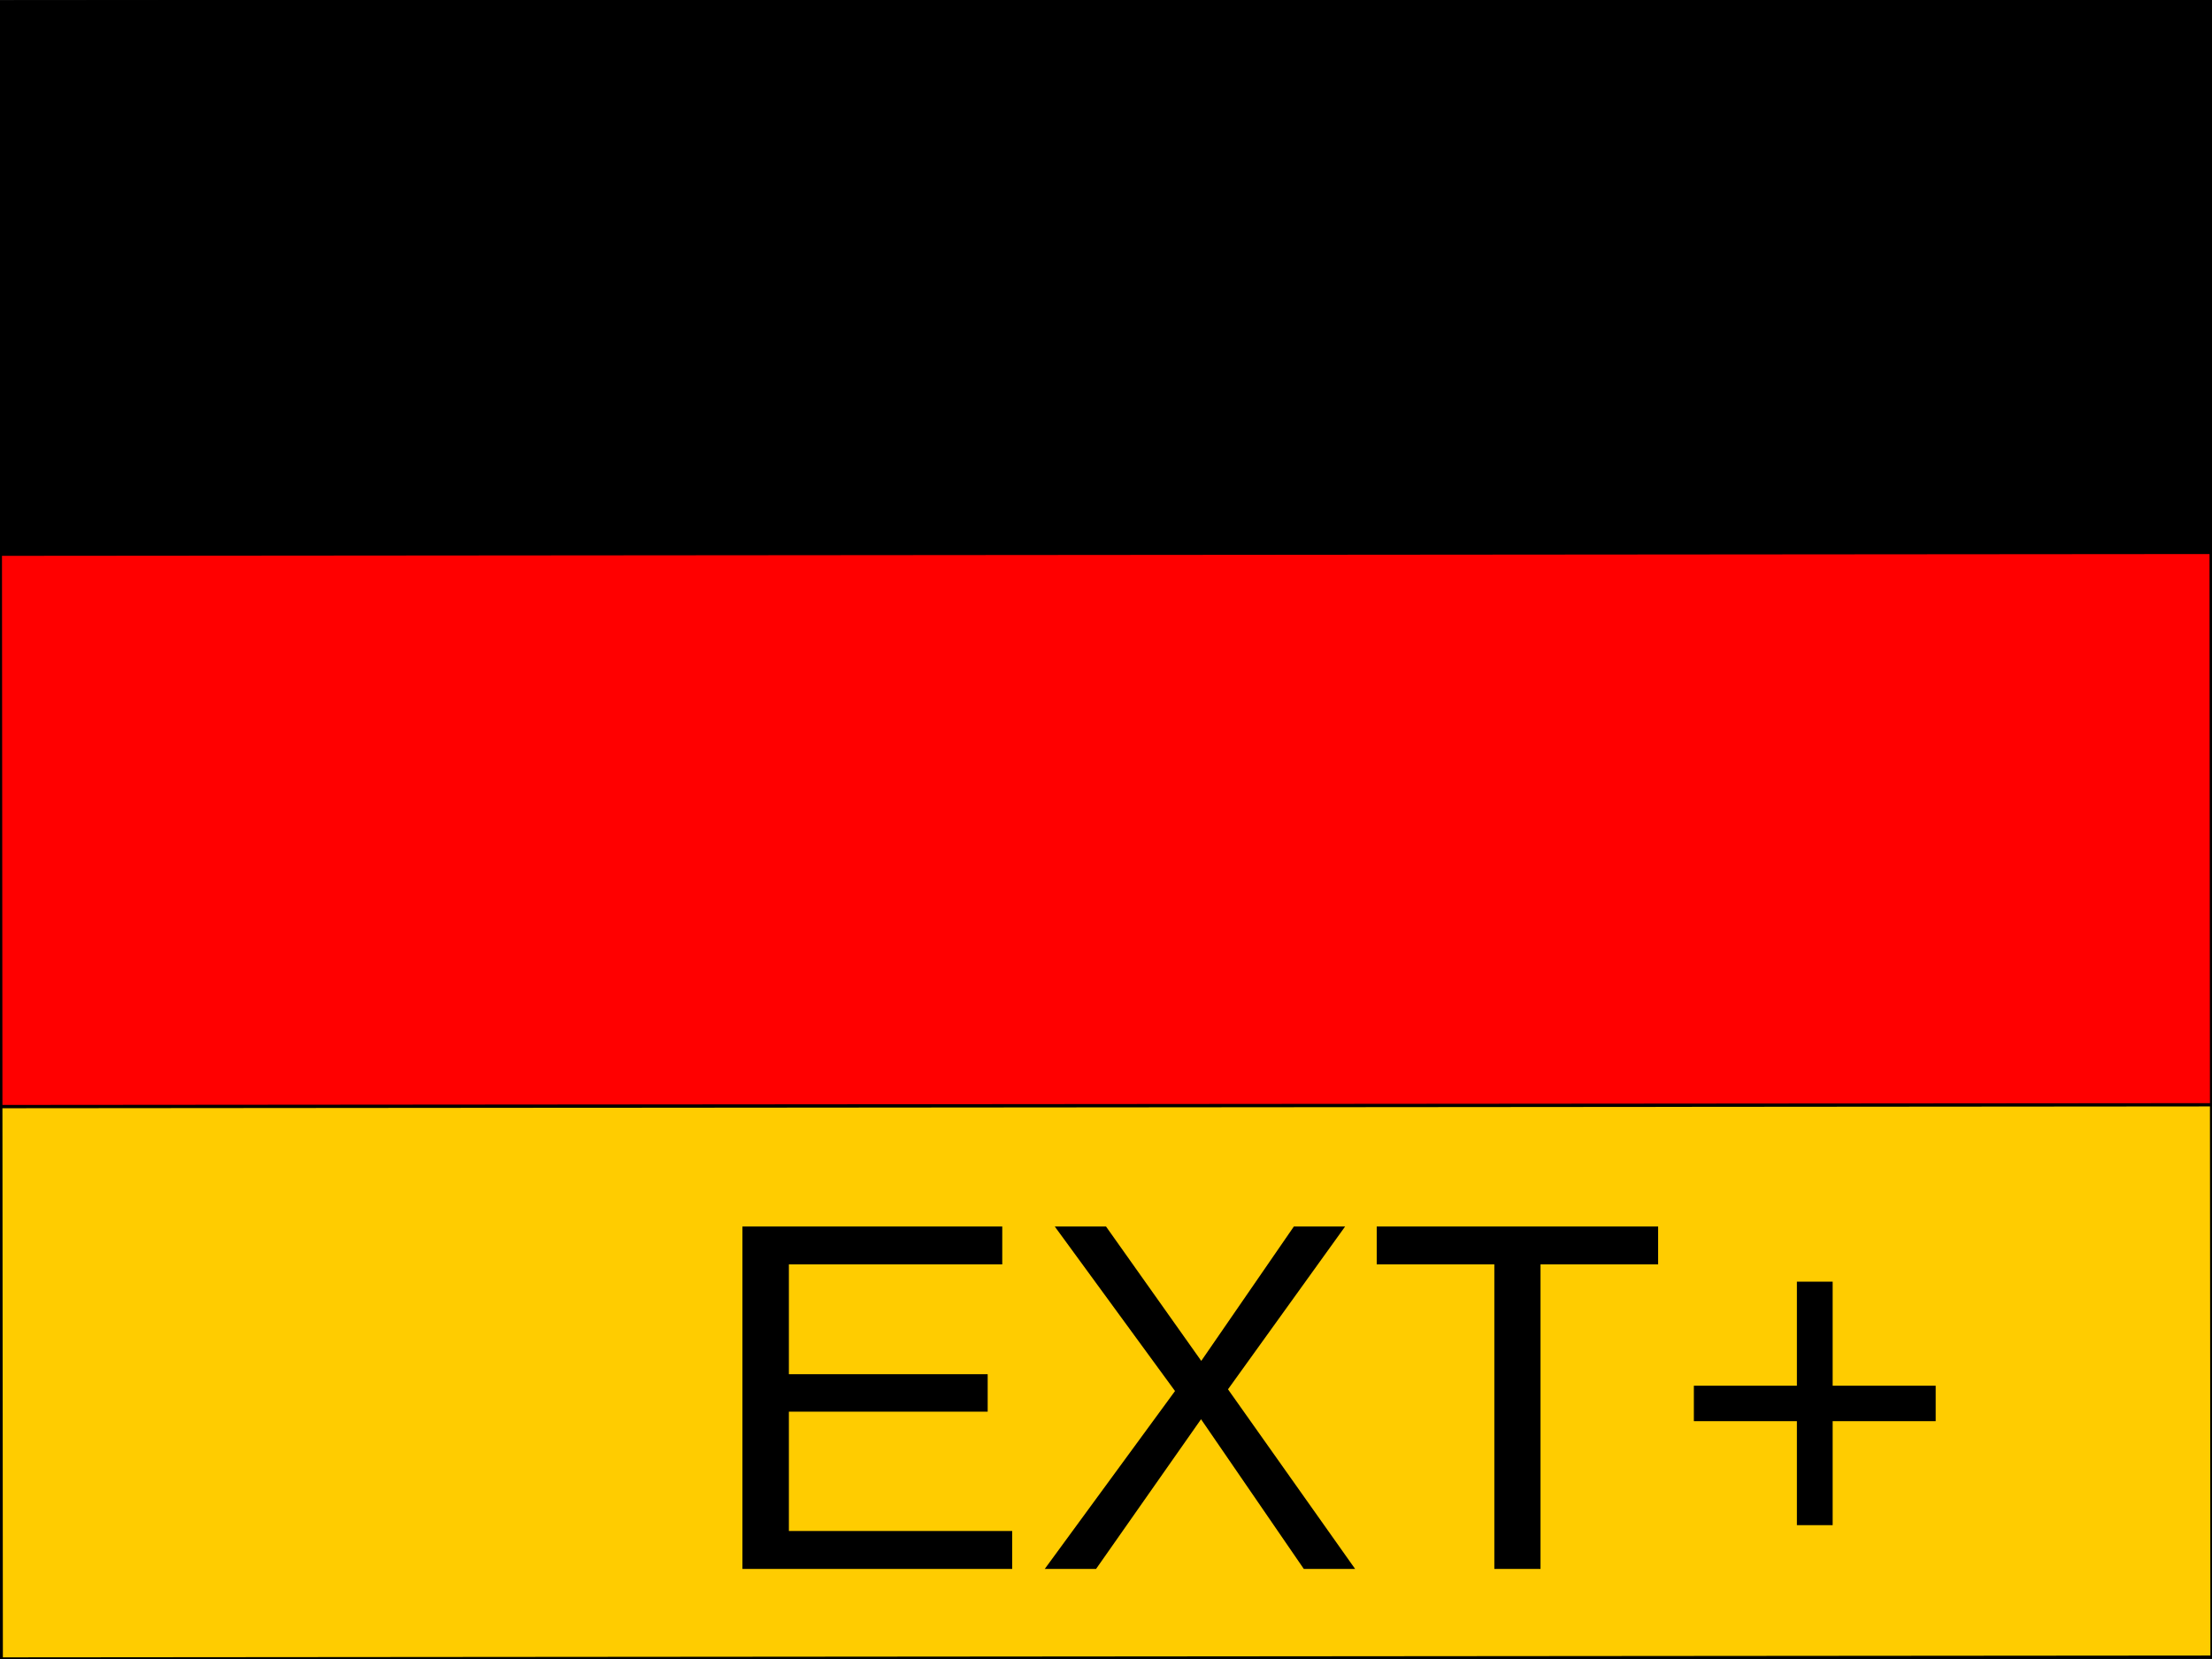
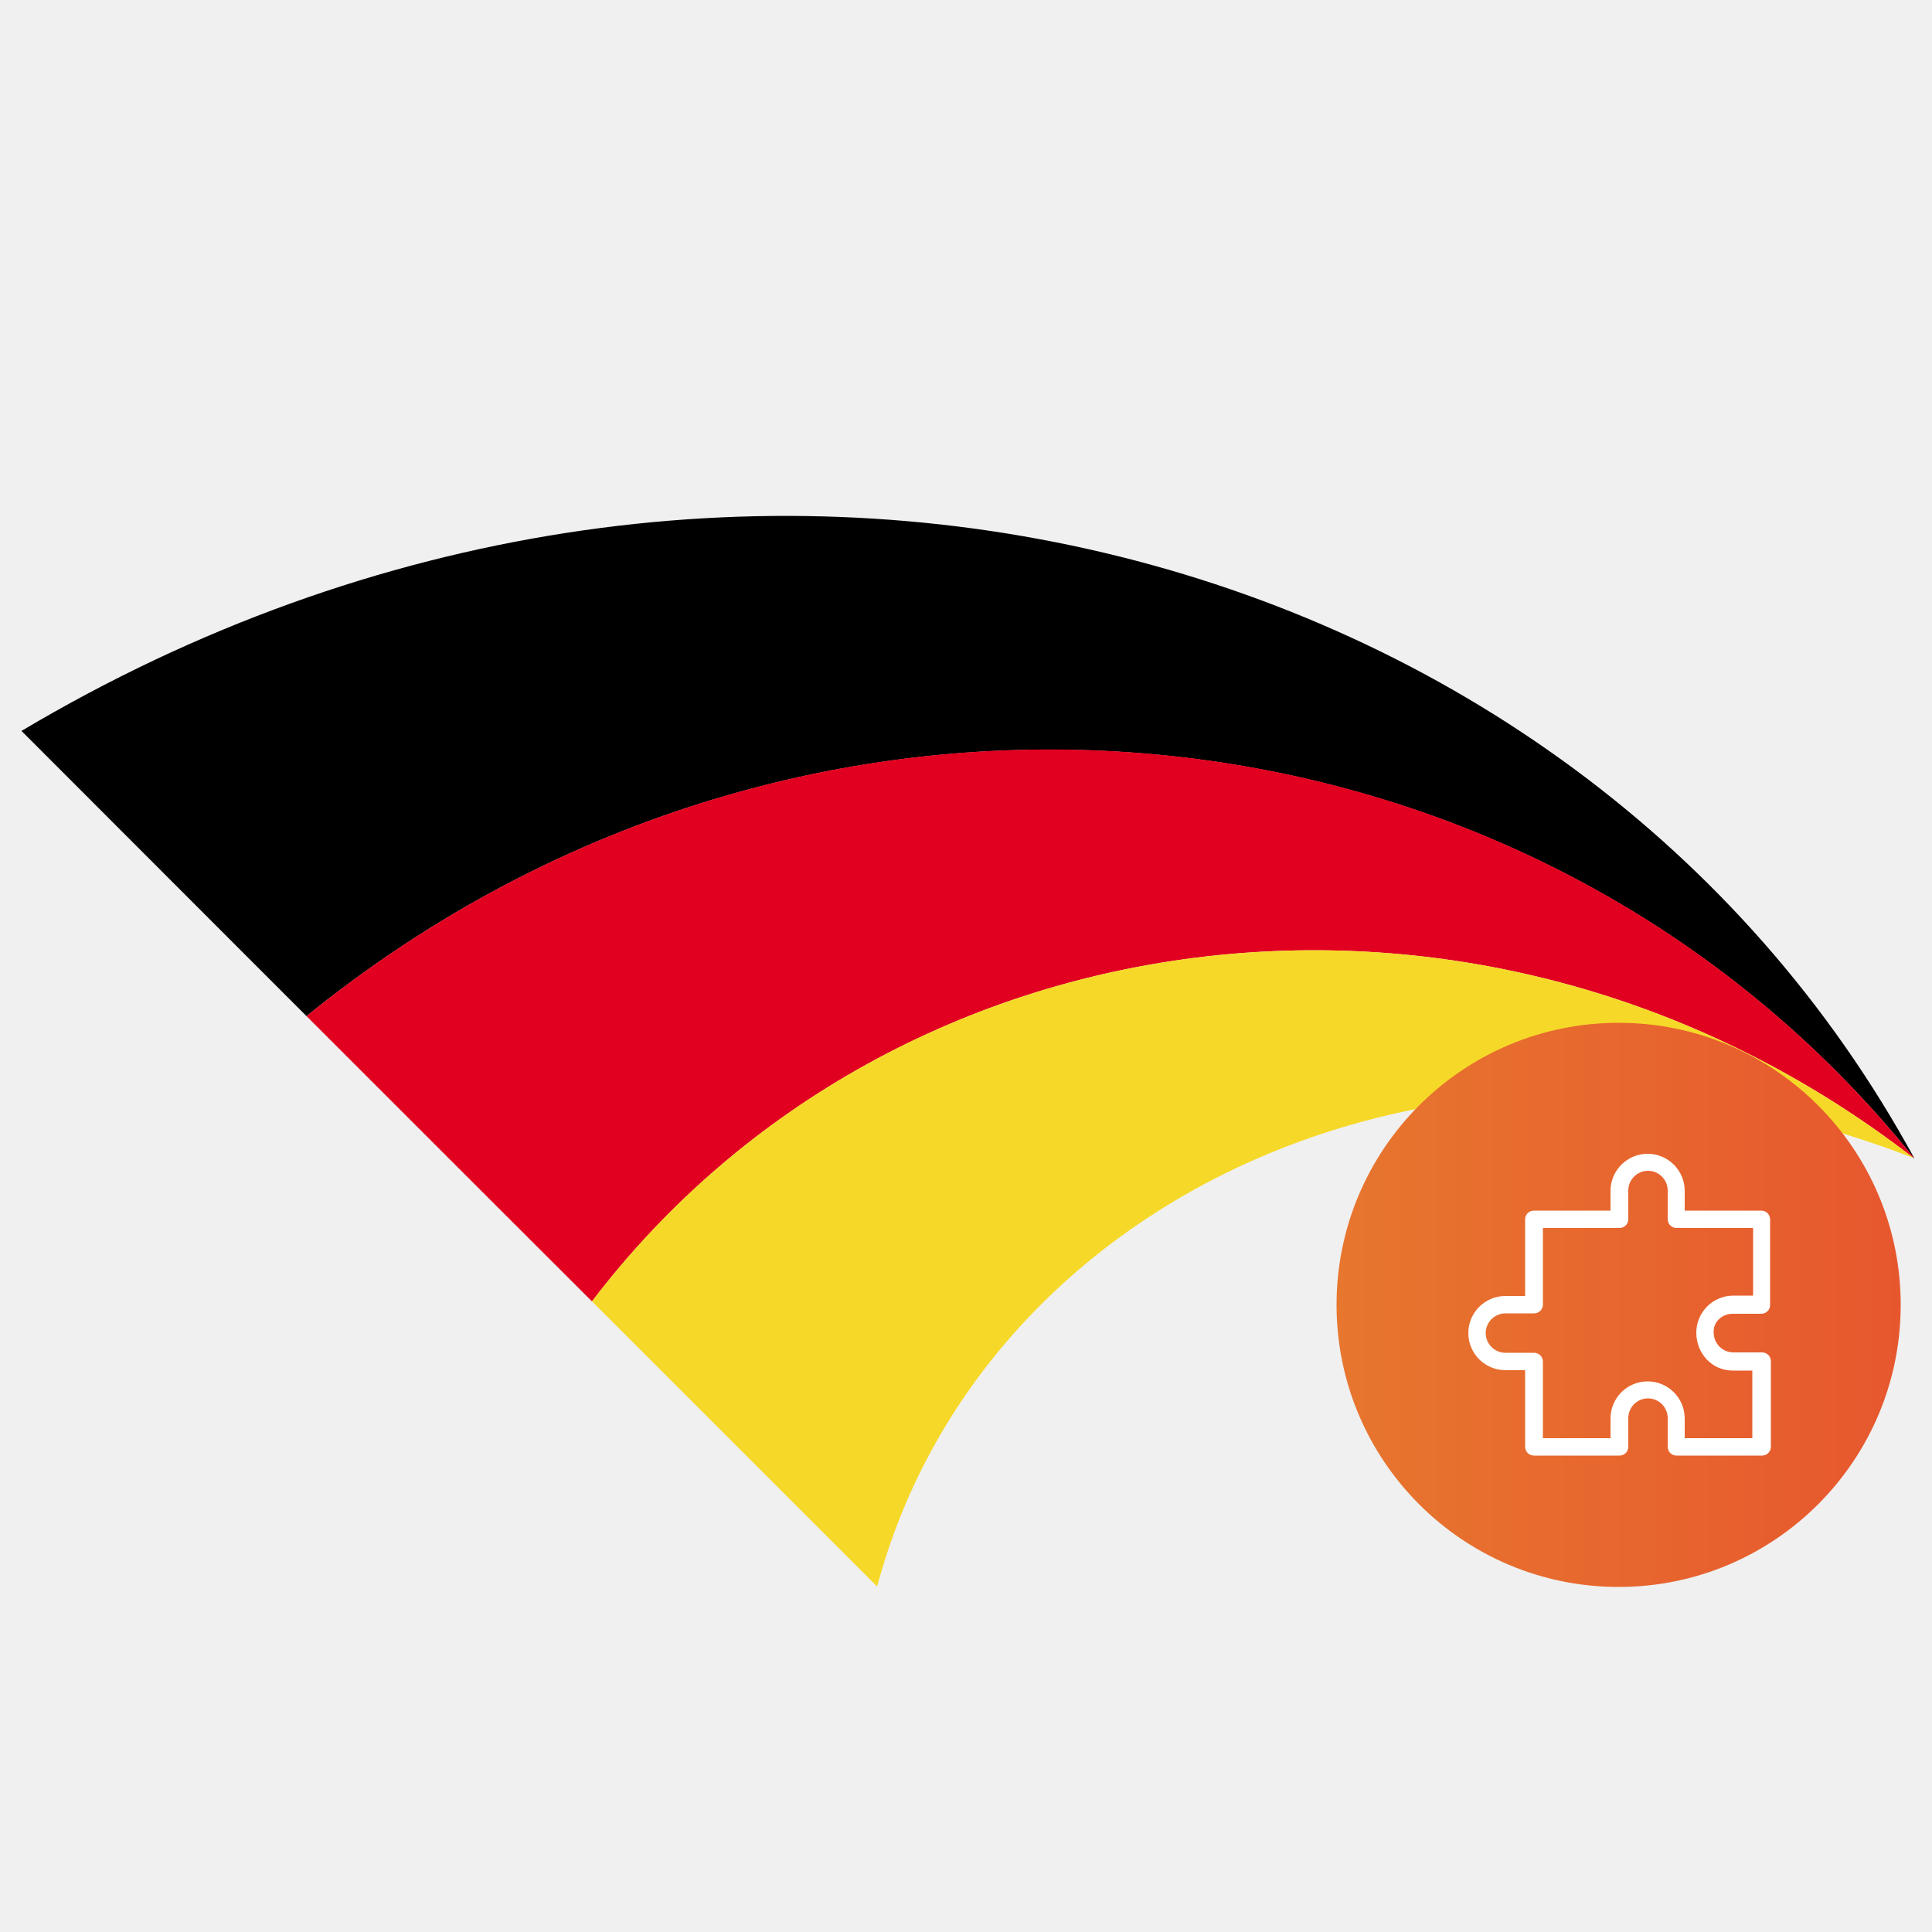
- <svg xmlns="http://www.w3.org/2000/svg" width="100%" height="100%" viewBox="0 0 640 480" version="1.1" xml:space="preserve" style="fill-rule:evenodd;clip-rule:evenodd;stroke-miterlimit:1.414;">
-   <g id="flag">
-     <path id="rect171" d="M640.014,479.479L639.623,0L-0.033,0.521L0.358,480L640.014,479.479Z" style="fill:rgb(255,0,0);stroke:black;stroke-width:0.95px;" />
-     <path id="rect403" d="M639.753,159.825L639.623,0L-0.033,0.521L0.098,160.346L639.753,159.825Z" style="stroke:black;stroke-width:0.95px;" />
-     <path id="rect135" d="M640.014,479.474L639.883,319.65L0.228,320.171L0.358,479.995L640.014,479.474Z" style="fill:rgb(255,204,0);stroke:black;stroke-width:0.95px;" />
-     <g transform="matrix(1,0,0,1,203,453.938)">
-       <text x="0px" y="0px" style="font-family:'ArialMT', 'Arial', sans-serif;font-size:144px;">EXT+</text>
+ <svg xmlns="http://www.w3.org/2000/svg" xmlns:xlink="http://www.w3.org/1999/xlink" version="1.1" id="katman_1" x="0px" y="0px" viewBox="0 0 500 500" style="enable-background:new 0 0 500 500;" xml:space="preserve">
+   <style type="text/css">
+ 	.st0{clip-path:url(#SVGID_1_);}
+ 	.st1{clip-path:url(#SVGID_1_);fill:#E1001F;}
+ 	.st2{clip-path:url(#SVGID_1_);fill:#F6D928;}
+ 	.st3{fill:#FFFFFF;}
+ 	.st4{fill:url(#SVGID_2_);}
+ </style>
+   <g>
+     <g>
+       <defs>
+         <path id="SVGID_3_" d="M5.5,189.1c182.4-108.6,401.8-51.3,490,110.7l0,0C374.2,252.5,254,309.8,227,410.6     C153.2,336.8,79.3,263,5.5,189.1z" />
+       </defs>
+       <clipPath id="SVGID_1_">
+         <use xlink:href="#SVGID_3_" style="overflow:visible;" />
+       </clipPath>
+       <path class="st0" d="M79.3,263c130.6-106,316.9-86.9,416.2,36.9l0,0c-88.2-162-307.6-219.3-490-110.7    C30.1,213.7,54.7,238.4,79.3,263z" />
+       <path class="st1" d="M153.2,336.8c78.8-103.4,232.1-122.5,342.3-36.9l0,0C396.3,176.1,210,156.9,79.3,263    C103.9,287.6,128.6,312.2,153.2,336.8z" />
+       <path class="st2" d="M227,410.6c27-100.9,147.2-158.2,268.5-110.7l0,0c-110.2-85.6-263.5-66.5-342.3,36.9    C177.8,361.4,202.4,386,227,410.6z" />
+     </g>
+   </g>
+   <g>
+     <path class="st3" d="M425.7,351.5c-0.2-0.6-0.9-0.9-1.6-0.9s-1.4,0.3-1.6,0.9l-3.8,12.3c0,0.1,0,0.2,0,0.2c0,0.6,0.9,1,1.6,1   c0.4,0,0.8-0.1,0.9-0.5l0.7-2.6h4.5l0.7,2.6c0.1,0.4,0.4,0.5,0.9,0.5c0.7,0,1.6-0.5,1.6-1c0-0.1,0-0.1,0-0.2L425.7,351.5z    M422.4,360l1.7-6l1.7,6H422.4z" />
+     <path class="st3" d="M435.8,339h-18.3v-7.9l6-4.3c0.5-0.3,0.8-0.9,0.8-1.5s-0.3-1.1-0.8-1.5l-6-4.3c-0.5-3.2-3.2-5.6-6.5-5.6h-23.7   c-3.7,0-6.7,3-6.7,6.7v23.6c0,3.7,3,6.7,6.7,6.7h18.3v7.5l-6.1,4.4c-0.5,0.3-0.8,0.9-0.8,1.5s0.3,1.1,0.8,1.5l6.2,4.4   c0.5,3.2,3.3,5.7,6.7,5.7H436c3.7,0,6.7-3,6.7-6.7v-23.6C442.5,342,439.5,339,435.8,339z M386.5,347c-1.7,0-3.1-1.4-3.1-3.1V320   c0-1.7,1.4-3.1,3.1-3.1h23.8c1.7,0,3.1,1.4,3.1,3.1c0,0.6,0.2,1.1,0.7,1.4l4.9,3.5l-4.8,3.5c-0.5,0.3-0.8,0.9-0.8,1.5v9h-1.3   c-3.7,0-6.7,3-6.7,6.7v1.3L386.5,347L386.5,347z M439.5,369.9c0,1.7-1.4,3.1-3.1,3.1h-23.8c-1.7,0-3.1-1.4-3.1-3.1   c0-0.6-0.2-1.1-0.7-1.4l-4.9-3.5l4.8-3.5c0.5-0.3,0.8-0.9,0.8-1.5v-14c0-1.7,1.4-3.1,3.1-3.1h3l0,0l0,0h20.9c1.7,0,3.1,1.4,3.1,3.1   L439.5,369.9L439.5,369.9z" />
+     <path class="st3" d="M403.9,331c0.5,0,1-0.5,1-1s-0.5-1-1-1h-4.5v-2.4c0-0.5-0.5-1-1-1s-1,0.5-1,1v2.4H393c-0.5,0-1,0.5-1,1   s0.5,1,1,1h1.4c0.2,2.1,1.1,4,2.5,5.5c-1.1,0.7-2.5,1.1-3.9,1.1c-0.5,0-1,0.5-1,1s0.5,1,1,1c2,0,3.9-0.6,5.5-1.7   c1.5,1.1,3.4,1.7,5.5,1.7c0.5,0,1-0.5,1-1s-0.5-1-1-1c-1.4,0-2.7-0.4-3.9-1.1c1.4-1.5,2.3-3.4,2.5-5.5H403.9z M398.7,335.3   c-1.1-1.2-1.9-2.7-2.1-4.4h4.2C400.6,332.6,399.8,334.2,398.7,335.3z" />
+   </g>
+   <linearGradient id="SVGID_2_" gradientUnits="userSpaceOnUse" x1="345.9" y1="-413.7" x2="491.9" y2="-413.7" gradientTransform="matrix(1 0 0 -1 0 -76)">
+     <stop offset="0" style="stop-color:#E7762E" />
+     <stop offset="1" style="stop-color:#E7572E" />
+   </linearGradient>
+   <circle class="st4" cx="418.9" cy="337.7" r="73" />
+   <g>
+     <g>
+       <path class="st3" d="M448.4,340h7.4c1.3,0,2.3-1,2.3-2.3v-22.1c0-1.3-1-2.3-2.3-2.3H436v-5.1c0-5.3-4.3-9.6-9.6-9.6    s-9.6,4.3-9.6,9.6v5.1H397c-1.3,0-2.3,1-2.3,2.3v19.8h-5.1c-5.3,0-9.6,4.3-9.6,9.6s4.3,9.6,9.6,9.6h5.1v19.8c0,1.3,1,2.3,2.3,2.3    h22.1c1.3,0,2.3-1,2.3-2.3V367c0-2.8,2.3-5.1,5.1-5.1c2.8,0,5.1,2.3,5.1,5.1v7.4c0,1.3,1,2.3,2.3,2.3H456c1.3,0,2.3-1,2.3-2.3    v-22.1c0-1.3-1-2.3-2.3-2.3h-7.4c-2.8,0-5.1-2.3-5.1-5.1C443.3,342.2,445.6,340,448.4,340z M448.4,354.7h5.1v17.5H436v-5.1    c0-5.3-4.3-9.6-9.6-9.6s-9.6,4.3-9.6,9.6v5.1h-17.5v-19.8c0-1.3-1-2.3-2.3-2.3h-7.4c-2.8,0-5.1-2.3-5.1-5.1s2.3-5.1,5.1-5.1h7.4    c1.3,0,2.3-1,2.3-2.3v-19.8h19.8c1.3,0,2.3-1,2.3-2.3v-7.4c0-2.8,2.3-5.1,5.1-5.1c2.8,0,5.1,2.3,5.1,5.1v7.4c0,1.3,1,2.3,2.3,2.3    h19.8v17.5h-5.1c-5.3,0-9.6,4.3-9.6,9.6S443,354.7,448.4,354.7z" />
    </g>
  </g>
</svg>
